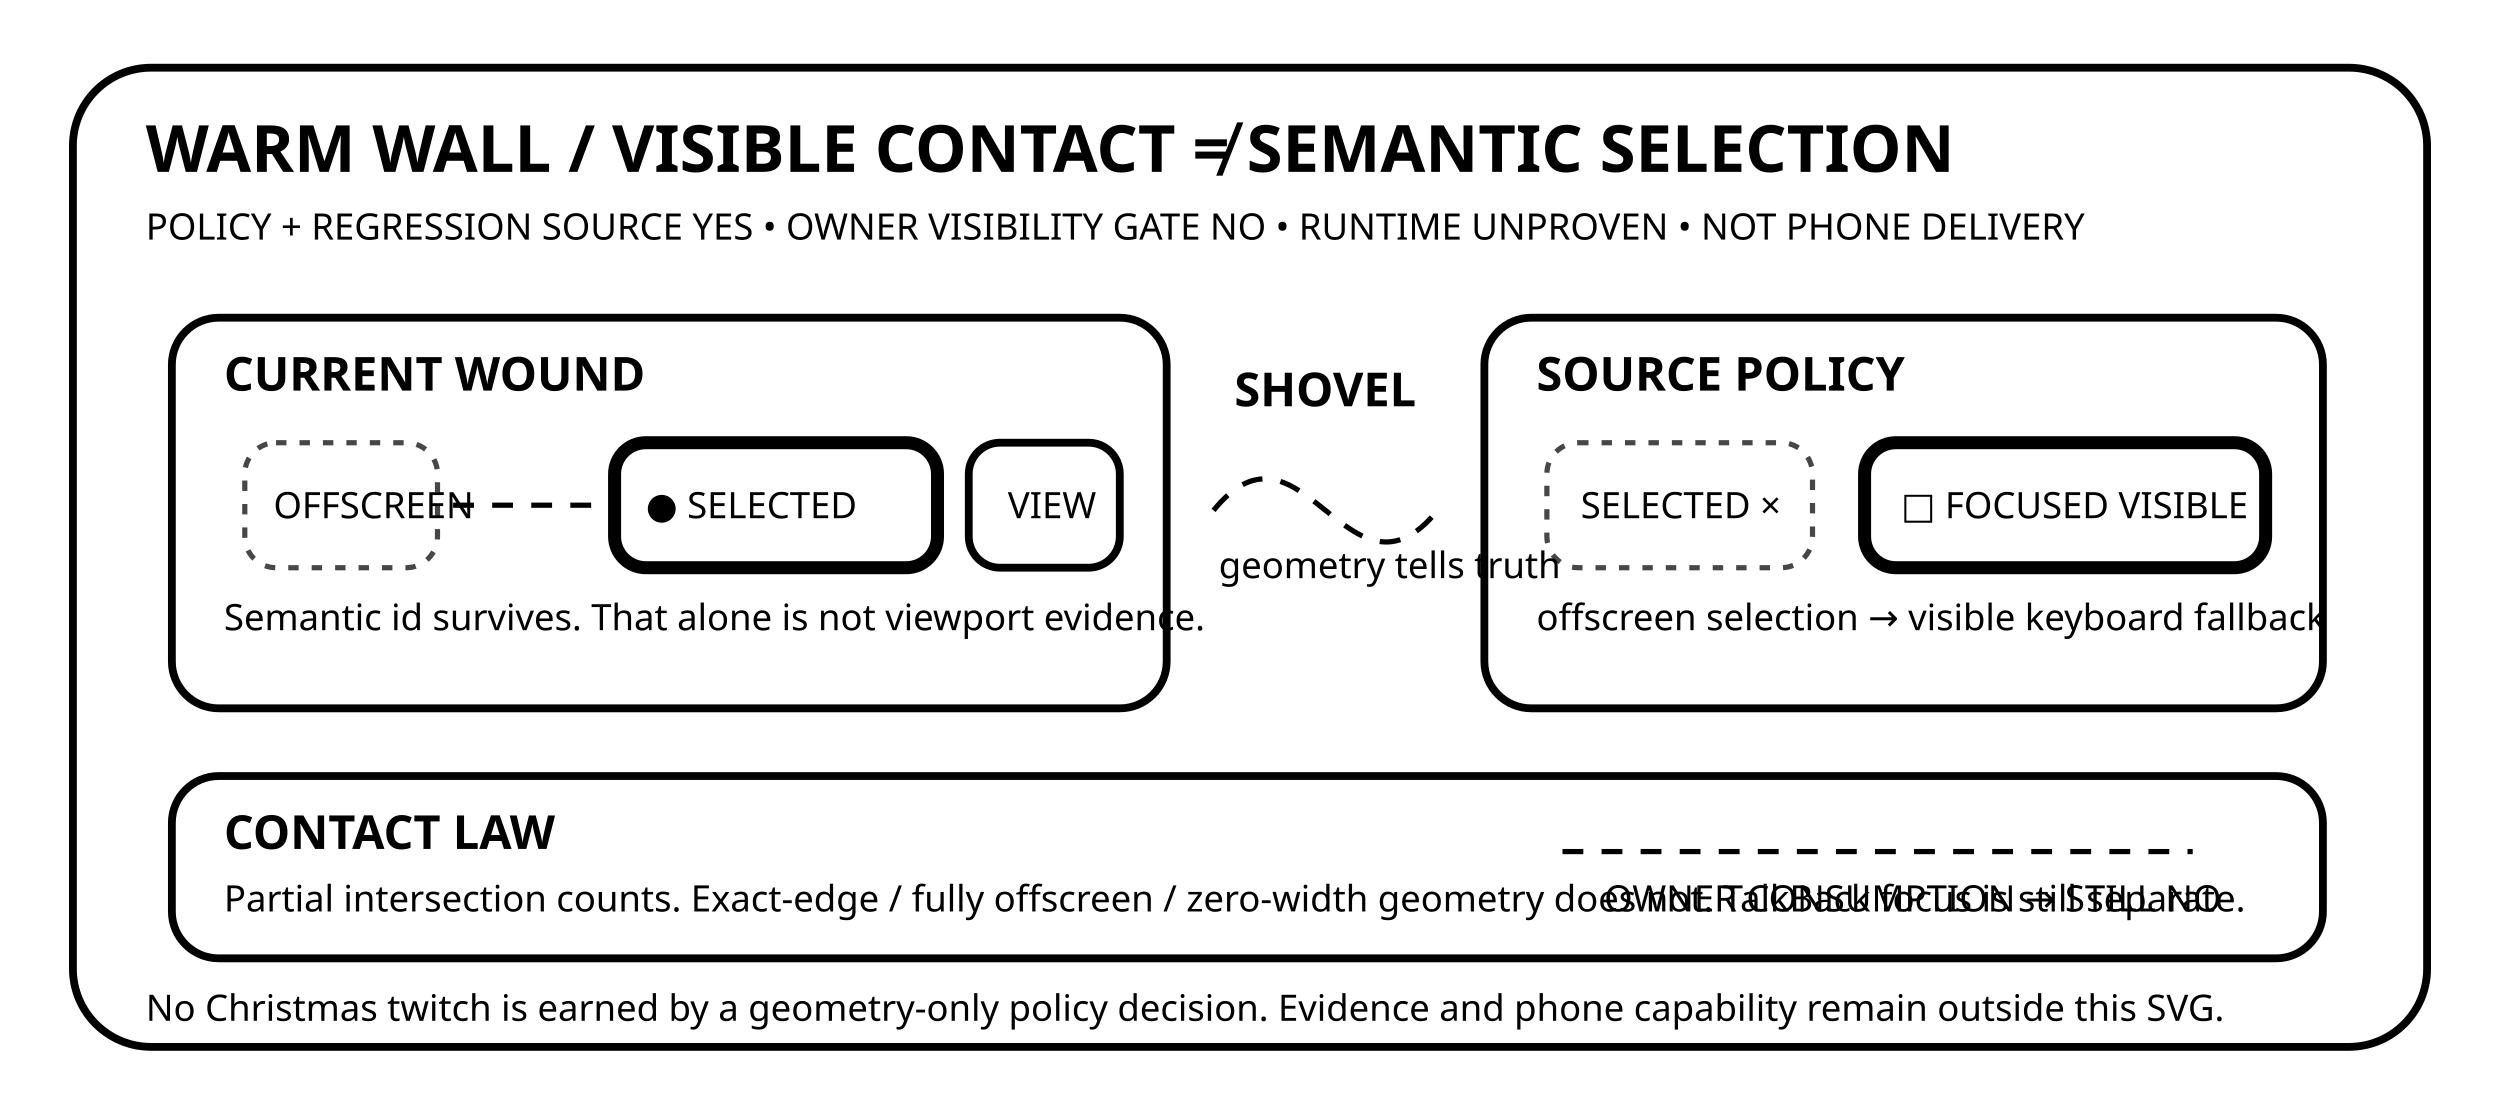
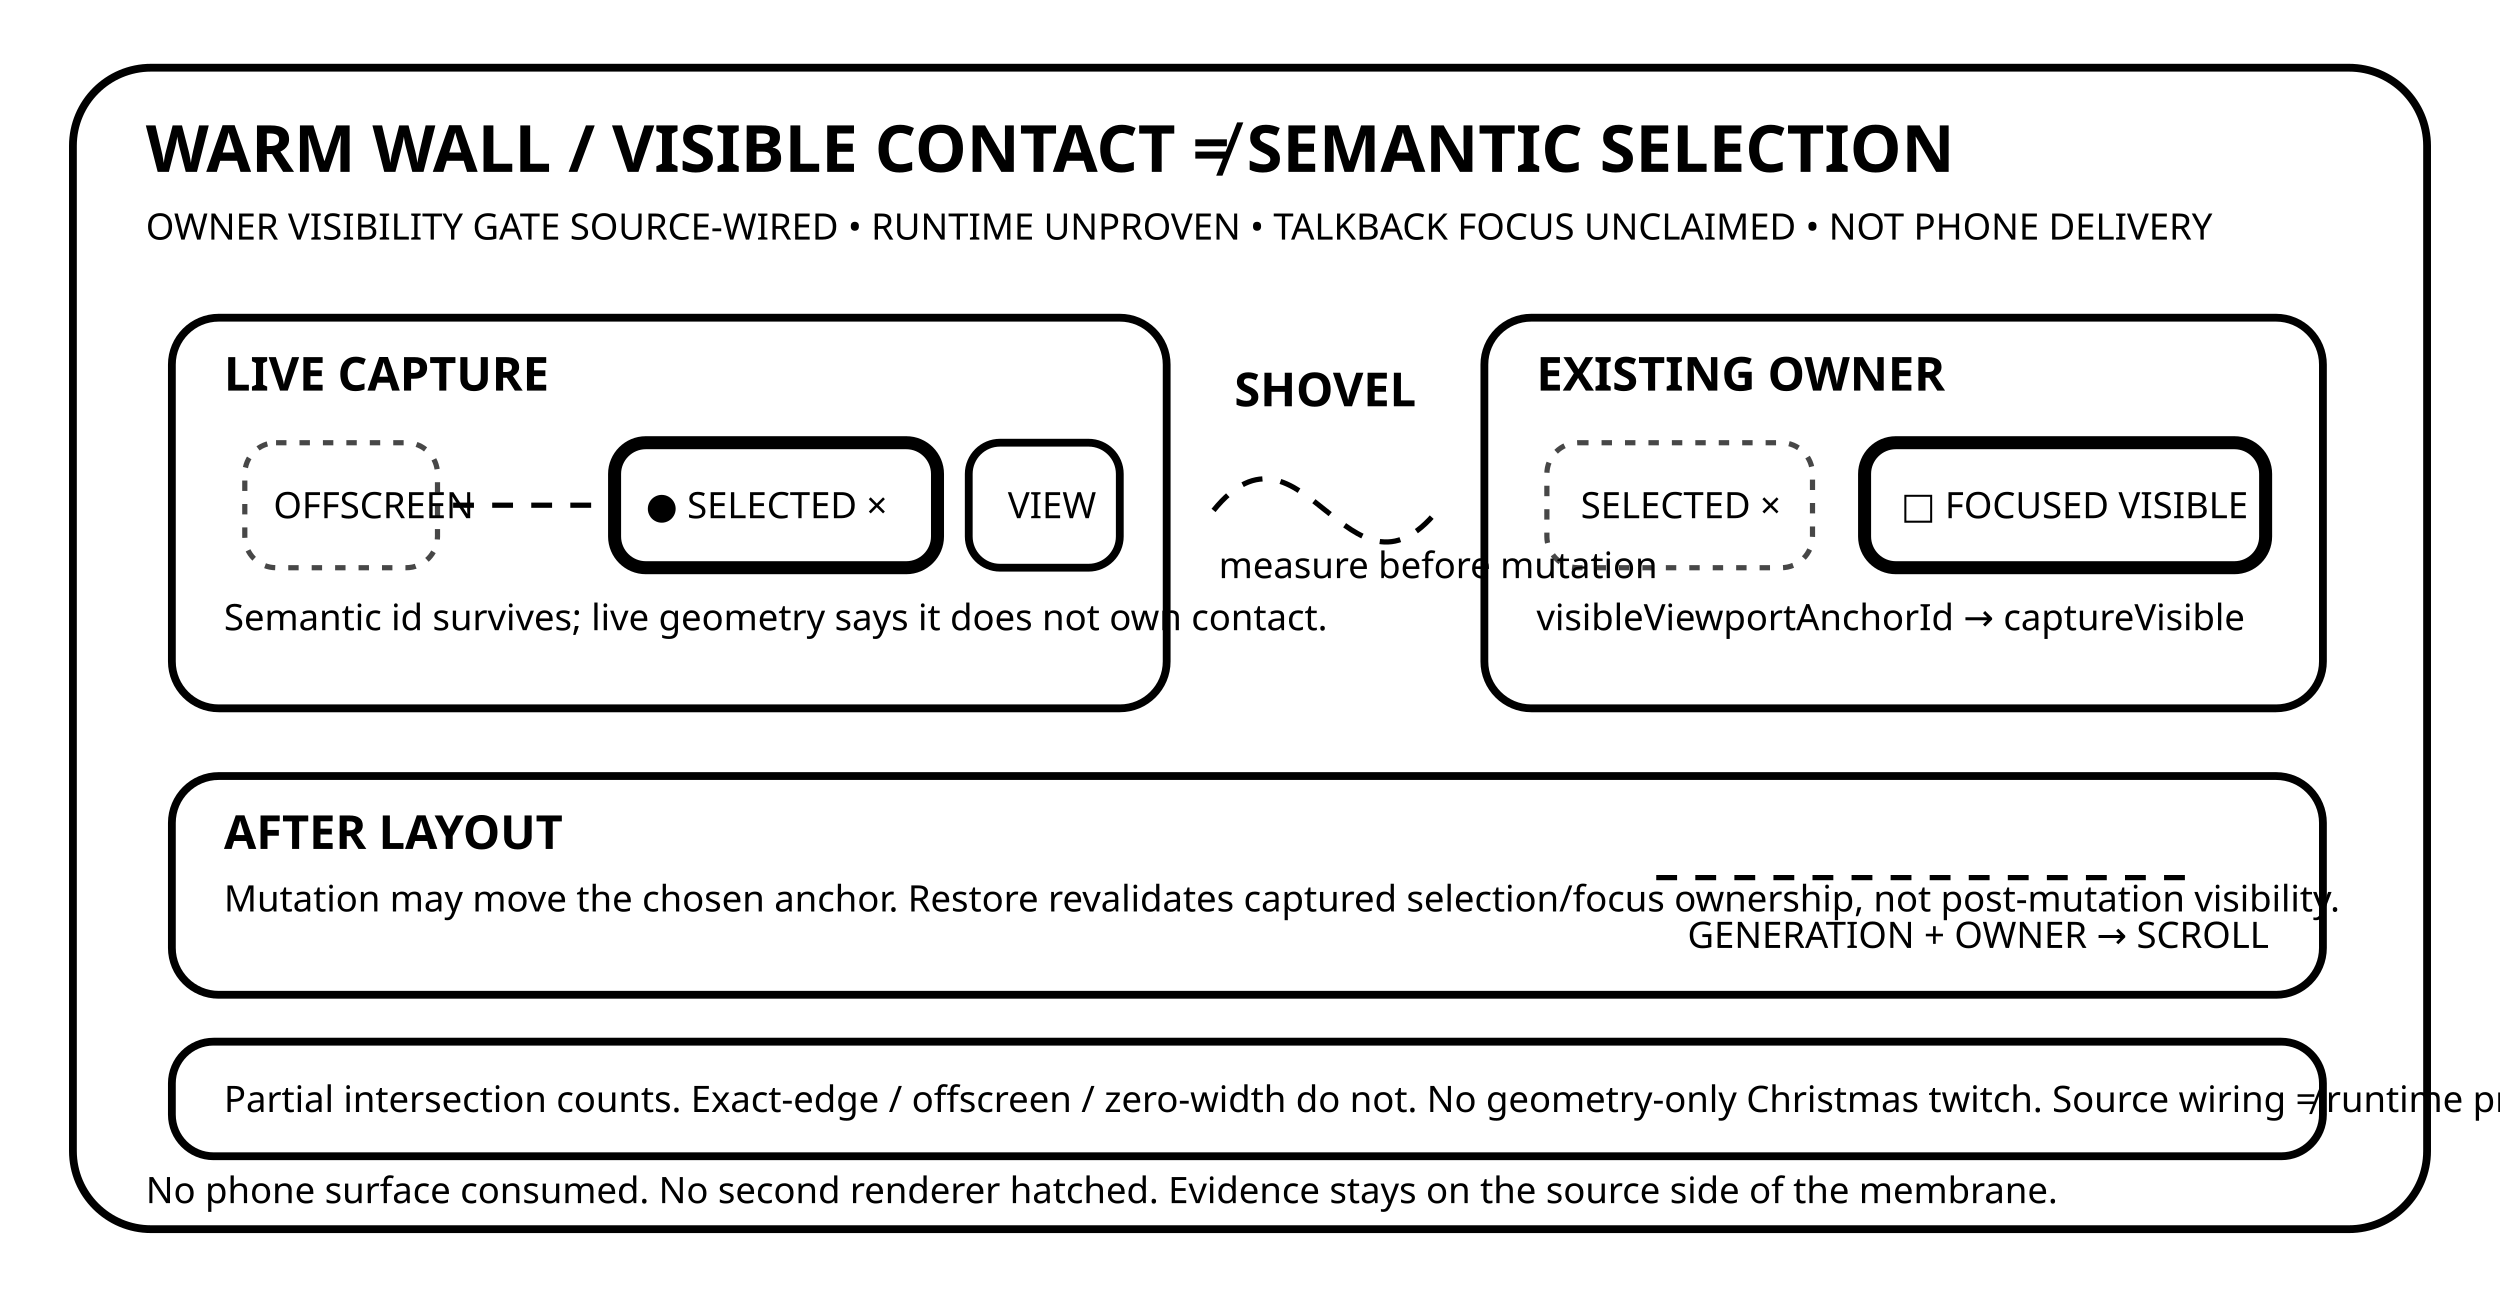
- <svg xmlns="http://www.w3.org/2000/svg" width="960" height="430" viewBox="0 0 960 430" role="img" aria-labelledby="title desc">
+ <svg xmlns="http://www.w3.org/2000/svg" width="960" height="500" viewBox="0 0 960 500" role="img" aria-labelledby="title desc">
  <defs>
    <style>
      text { font-family: system-ui, sans-serif; fill: currentColor; }
      .wall { fill: none; stroke: currentColor; stroke-width: 3; }
      .wire { fill: none; stroke: currentColor; stroke-width: 2; stroke-dasharray: 8 7; }
      .node { fill: none; stroke: currentColor; stroke-width: 3; }
      .scar { fill: none; stroke: currentColor; stroke-width: 5; }
      .ghost { fill: none; stroke: currentColor; stroke-width: 2; stroke-dasharray: 4 5; opacity: .72; }
      .tiny { font-size: 14px; }
      .label { font-size: 18px; font-weight: 700; }
      .big { font-size: 25px; font-weight: 800; }
    </style>
  </defs>
-   <rect class="wall" x="28" y="26" width="904" height="376" rx="30" />
+   <rect class="wall" x="28" y="26" width="904" height="446" rx="30" />
  <text class="big" x="56" y="66">WARM WALL / VISIBLE CONTACT ≠ SEMANTIC SELECTION</text>
-   <text class="tiny" x="56" y="92">POLICY + REGRESSION SOURCE YES • OWNER VISIBILITY GATE NO • RUNTIME UNPROVEN • NOT PHONE DELIVERY</text>
+   <text class="tiny" x="56" y="92">OWNER VISIBILITY GATE SOURCE-WIRED • RUNTIME UNPROVEN • TALKBACK FOCUS UNCLAIMED • NOT PHONE DELIVERY</text>
  <rect class="wall" x="66" y="122" width="382" height="150" rx="18" />
-   <text class="label" x="86" y="150">CURRENT WOUND</text>
+   <text class="label" x="86" y="150">LIVE CAPTURE</text>
  <rect class="ghost" x="94" y="170" width="74" height="48" rx="12" />
  <text class="tiny" x="105" y="199">OFFSCREEN</text>
  <path class="wire" d="M174 194 H230" />
  <rect class="scar" x="236" y="170" width="124" height="48" rx="12" />
-   <text class="tiny" x="248" y="199">● SELECTED</text>
+   <text class="tiny" x="248" y="199">● SELECTED ×</text>
  <rect class="node" x="372" y="170" width="58" height="48" rx="12" />
  <text class="tiny" x="387" y="199">VIEW</text>
-   <text class="tiny" x="86" y="242">Semantic id survives. That alone is not viewport evidence.</text>
+   <text class="tiny" x="86" y="242">Semantic id survives; live geometry says it does not own contact.</text>
  <path class="wire" d="M466 196 C500 154 518 238 552 196" />
  <text class="label" x="474" y="156">SHOVEL</text>
-   <text class="tiny" x="468" y="222">geometry tells truth</text>
+   <text class="tiny" x="468" y="222">measure before mutation</text>
  <rect class="wall" x="570" y="122" width="322" height="150" rx="18" />
-   <text class="label" x="590" y="150">SOURCE POLICY</text>
+   <text class="label" x="590" y="150">EXISTING OWNER</text>
  <rect class="ghost" x="594" y="170" width="102" height="48" rx="12" />
  <text class="tiny" x="607" y="199">SELECTED ×</text>
  <rect class="scar" x="716" y="170" width="154" height="48" rx="12" />
  <text class="tiny" x="730" y="199">□ FOCUSED VISIBLE</text>
-   <text class="tiny" x="590" y="242">offscreen selection → visible keyboard fallback</text>
-   <rect class="wall" x="66" y="298" width="826" height="70" rx="18" />
-   <text class="label" x="86" y="326">CONTACT LAW</text>
-   <text class="tiny" x="86" y="350">Partial intersection counts. Exact-edge / fully offscreen / zero-width geometry does not. TalkBack focus is still separate.</text>
-   <path class="wire" d="M600 327 H842" />
-   <text class="tiny" x="616" y="350">OWNER CONSUMPTION → STILL NO</text>
-   <text class="tiny" x="56" y="392">No Christmas twitch is earned by a geometry-only policy decision. Evidence and phone capability remain outside this SVG.</text>
+   <text class="tiny" x="590" y="242">visibleViewportAnchorId → captureVisible</text>
+   <rect class="wall" x="66" y="298" width="826" height="84" rx="18" />
+   <text class="label" x="86" y="326">AFTER LAYOUT</text>
+   <text class="tiny" x="86" y="350">Mutation may move the chosen anchor. Restore revalidates captured selection/focus ownership, not post-mutation visibility.</text>
+   <path class="wire" d="M636 337 H842" />
+   <text class="tiny" x="648" y="364">GENERATION + OWNER → SCROLL</text>
+   <rect class="wall" x="66" y="400" width="826" height="44" rx="16" />
+   <text class="tiny" x="86" y="427">Partial intersection counts. Exact-edge / offscreen / zero-width do not. No geometry-only Christmas twitch. Source wiring ≠ runtime proof.</text>
+   <text class="tiny" x="56" y="462">No phone surface consumed. No second renderer hatched. Evidence stays on the source side of the membrane.</text>
</svg>
